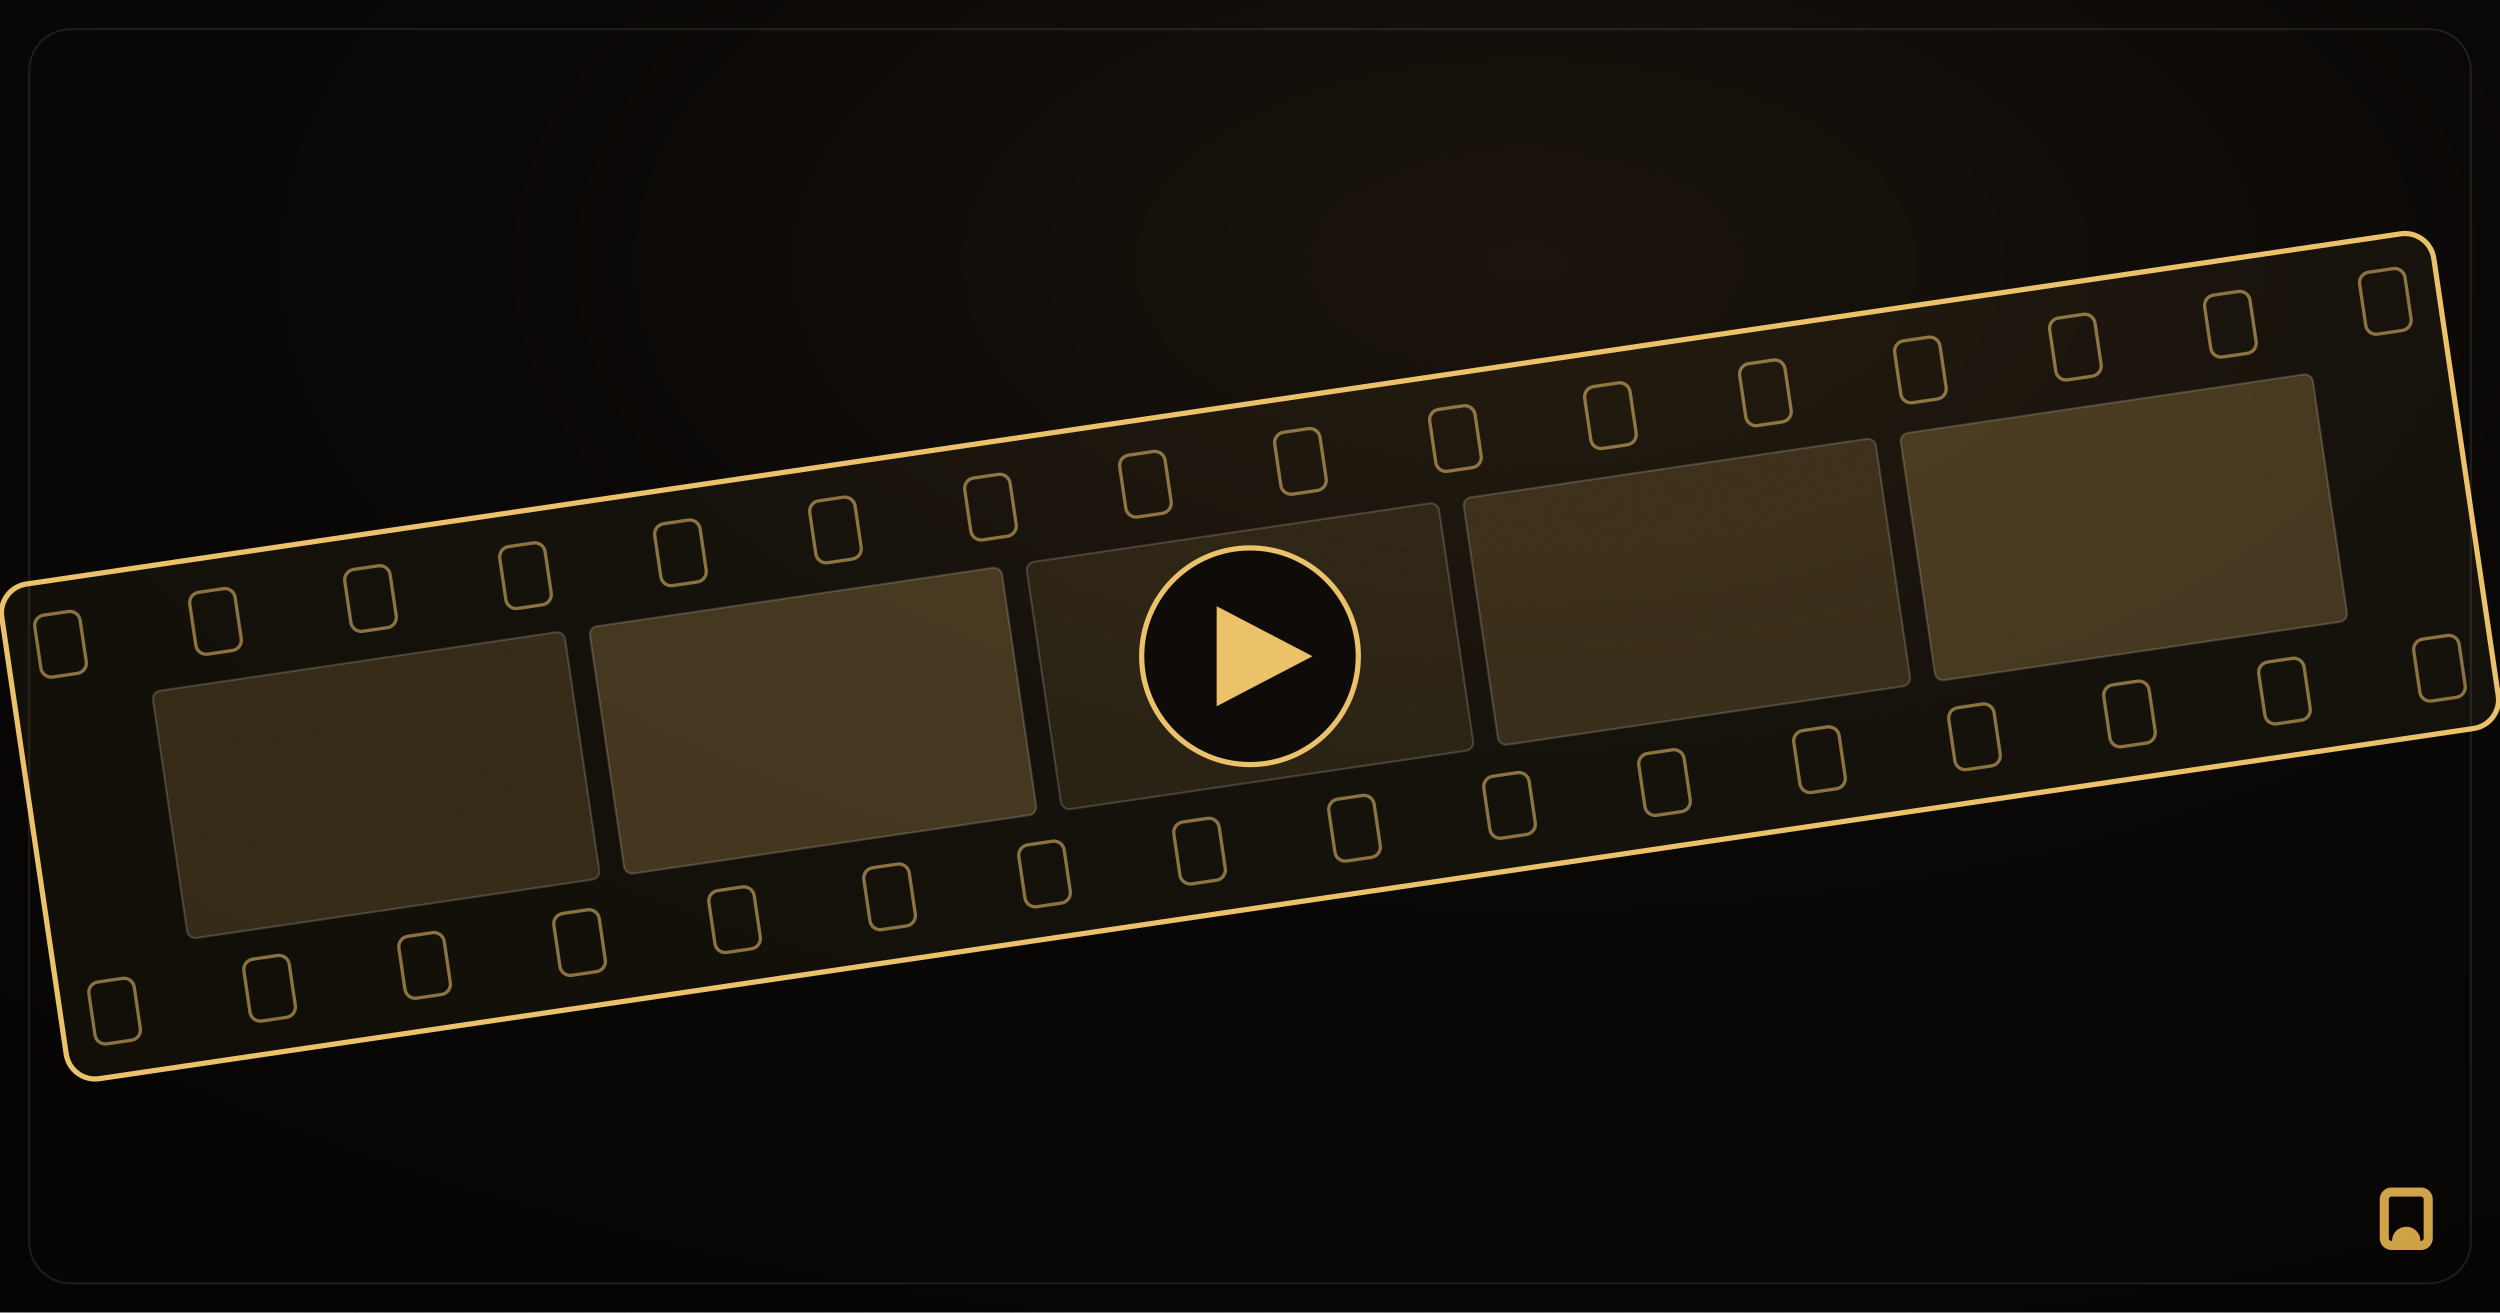
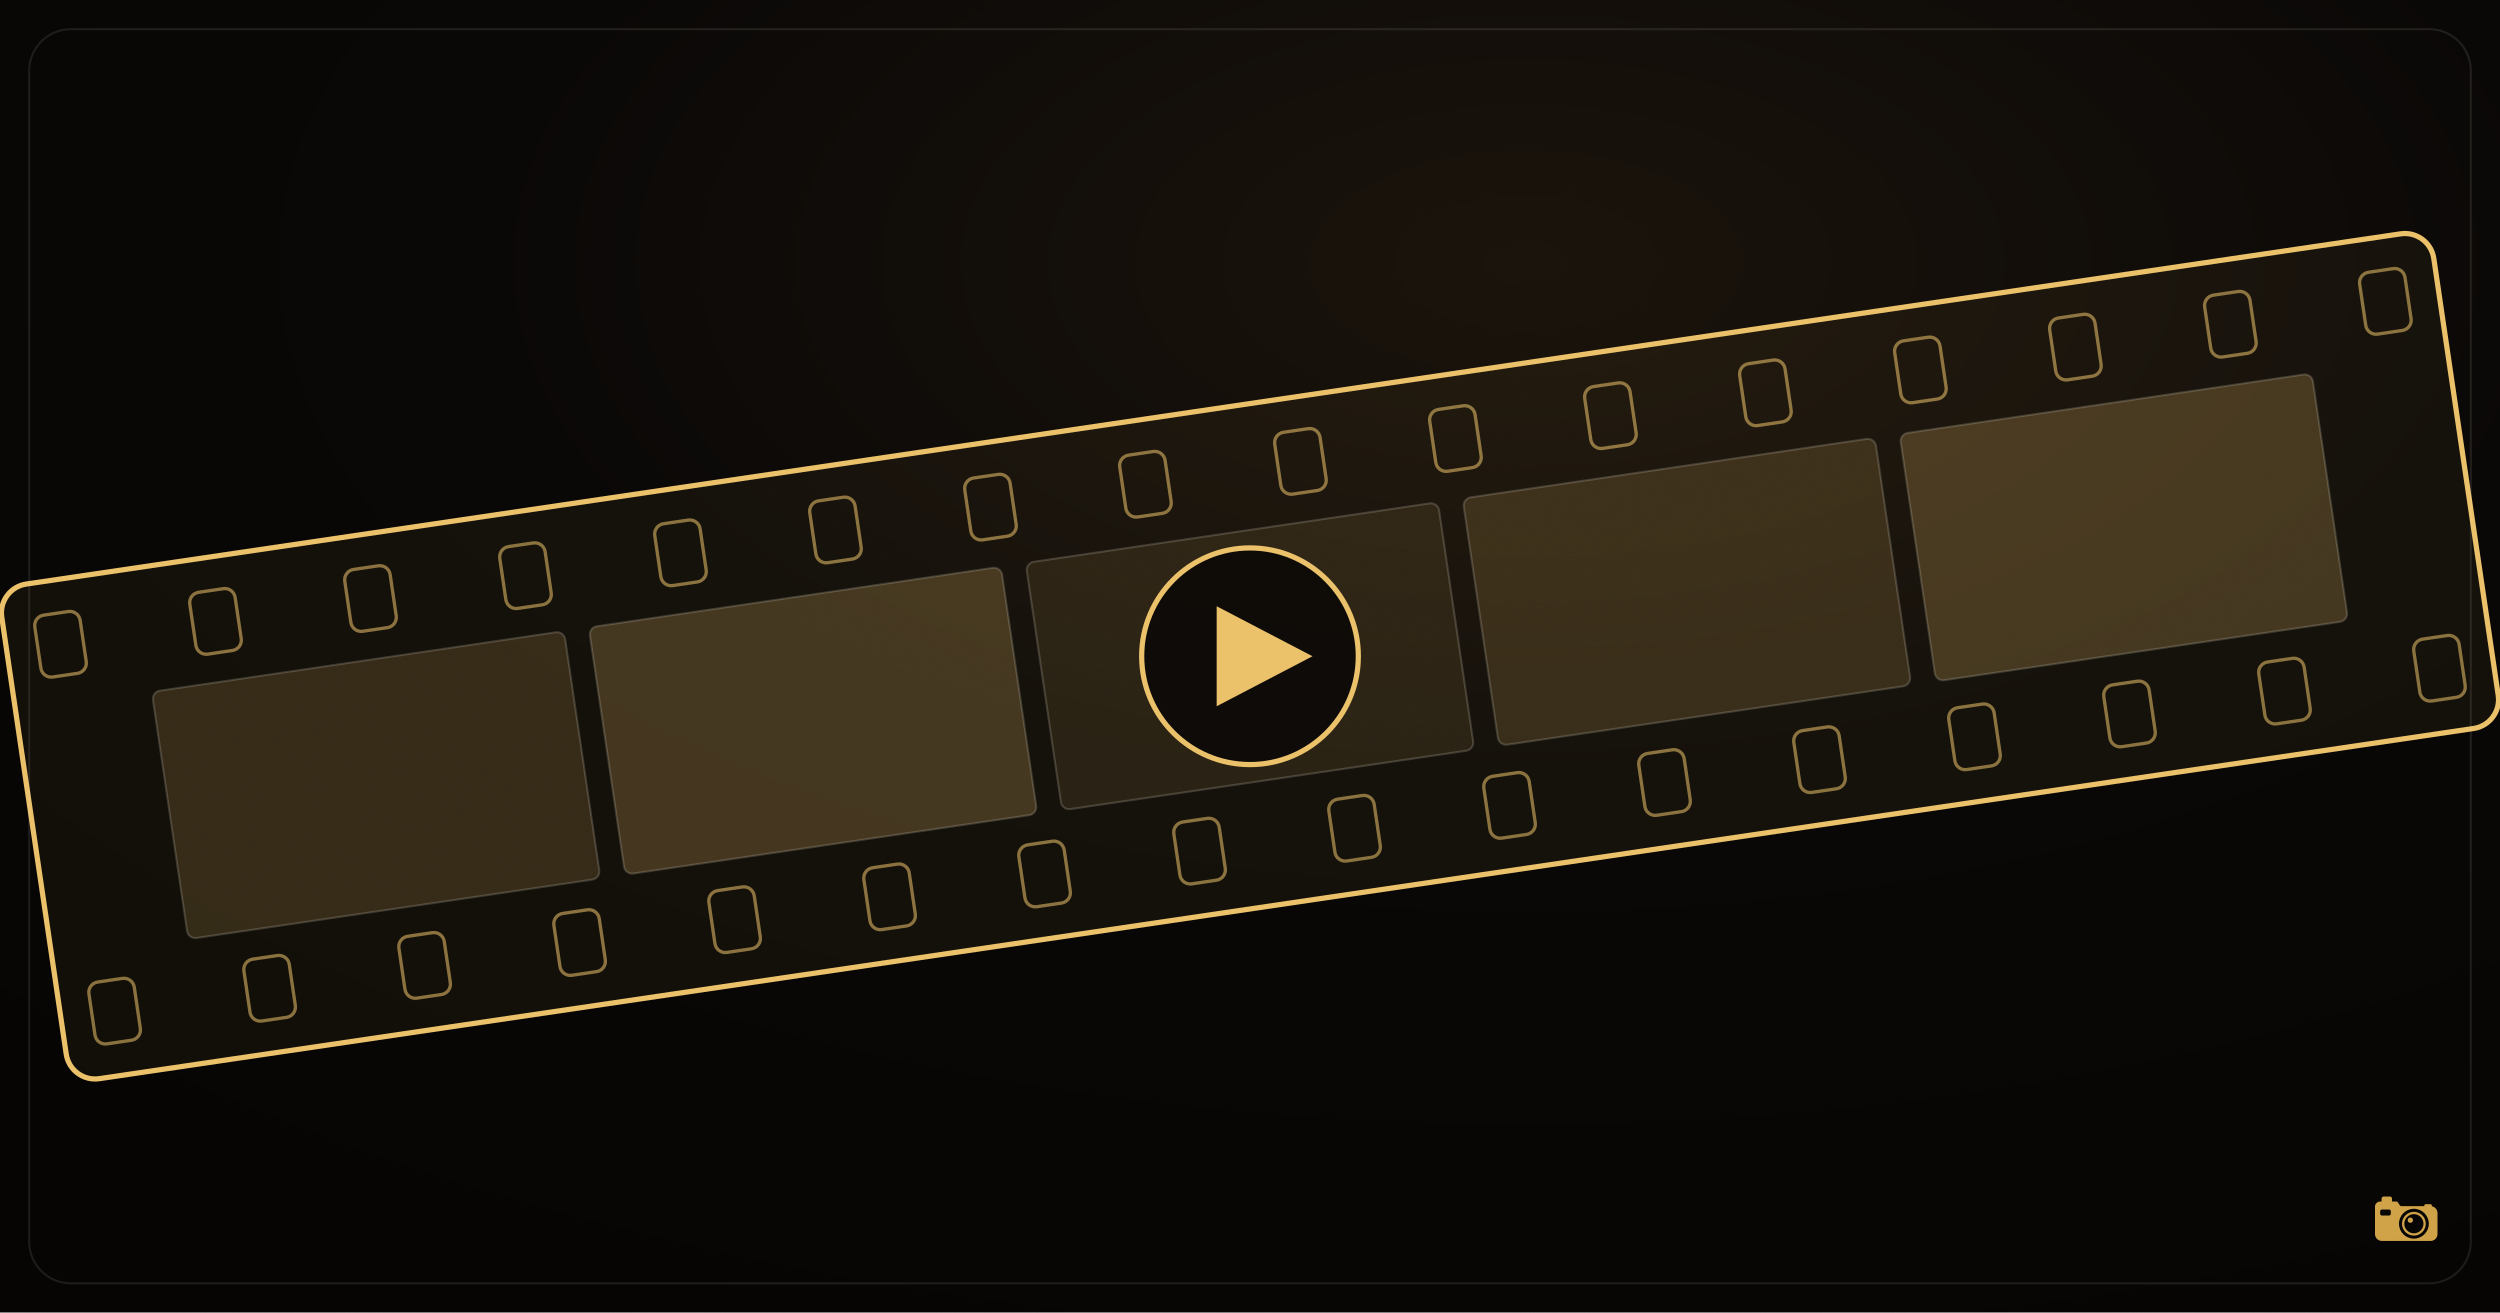
<svg xmlns="http://www.w3.org/2000/svg" viewBox="0 0 1200 630" width="1200" height="630" role="img">
  <defs>
    <radialGradient id="glow" cx="60.97%" cy="20%" r="90%">
      <stop offset="0%" stop-color="#1B140C" />
      <stop offset="46%" stop-color="#0A0807" />
      <stop offset="100%" stop-color="#060504" />
    </radialGradient>
    <radialGradient id="bloom" cx="50%" cy="50%" r="50%">
      <stop offset="0%" stop-color="#EBC169" stop-opacity="0.55" />
      <stop offset="55%" stop-color="#EBC169" stop-opacity="0.12" />
      <stop offset="100%" stop-color="#EBC169" stop-opacity="0" />
    </radialGradient>
    <linearGradient id="leak" x1="0" y1="0" x2="1" y2="1">
      <stop offset="0%" stop-color="#B98A4A" stop-opacity="0.30" />
      <stop offset="40%" stop-color="#0A0807" stop-opacity="0.2" />
      <stop offset="100%" stop-color="#060504" stop-opacity="0.1" />
    </linearGradient>
    <linearGradient id="vgrain" x1="0" y1="0" x2="0" y2="1">
      <stop offset="0%" stop-color="#B98A4A" stop-opacity="0.22" />
      <stop offset="60%" stop-color="#0A0807" />
      <stop offset="100%" stop-color="#060504" />
    </linearGradient>
    <filter id="grain">
      <feTurbulence type="fractalNoise" baseFrequency="0.9" numOctaves="2" stitchTiles="stitch" />
      <feColorMatrix type="saturate" values="0" />
    </filter>
  </defs>
  <rect x="0" y="0" width="1200" height="630" fill="url(#glow)" />
  <g transform="rotate(-8.39 600.0 315.0)">
    <rect x="10" y="195" width="1180" height="240" rx="14" fill="rgba(230,180,80,0.05)" stroke="#EBC169" stroke-width="2.5" opacity="1" />
    <rect x="25" y="211" width="22" height="30" rx="5" fill="none" stroke="#EBC169" stroke-width="1.6" opacity="0.55" />
    <rect x="25" y="389" width="22" height="30" rx="5" fill="none" stroke="#EBC169" stroke-width="1.6" opacity="0.55" />
    <rect x="100.2" y="211" width="22" height="30" rx="5" fill="none" stroke="#EBC169" stroke-width="1.6" opacity="0.55" />
    <rect x="100.2" y="389" width="22" height="30" rx="5" fill="none" stroke="#EBC169" stroke-width="1.6" opacity="0.55" />
    <rect x="175.4" y="211" width="22" height="30" rx="5" fill="none" stroke="#EBC169" stroke-width="1.6" opacity="0.55" />
    <rect x="175.4" y="389" width="22" height="30" rx="5" fill="none" stroke="#EBC169" stroke-width="1.6" opacity="0.55" />
    <rect x="250.6" y="211" width="22" height="30" rx="5" fill="none" stroke="#EBC169" stroke-width="1.6" opacity="0.55" />
    <rect x="250.6" y="389" width="22" height="30" rx="5" fill="none" stroke="#EBC169" stroke-width="1.6" opacity="0.55" />
    <rect x="325.8" y="211" width="22" height="30" rx="5" fill="none" stroke="#EBC169" stroke-width="1.6" opacity="0.55" />
    <rect x="325.8" y="389" width="22" height="30" rx="5" fill="none" stroke="#EBC169" stroke-width="1.6" opacity="0.55" />
    <rect x="401" y="211" width="22" height="30" rx="5" fill="none" stroke="#EBC169" stroke-width="1.6" opacity="0.55" />
    <rect x="401" y="389" width="22" height="30" rx="5" fill="none" stroke="#EBC169" stroke-width="1.6" opacity="0.55" />
    <rect x="476.2" y="211" width="22" height="30" rx="5" fill="none" stroke="#EBC169" stroke-width="1.6" opacity="0.55" />
    <rect x="476.2" y="389" width="22" height="30" rx="5" fill="none" stroke="#EBC169" stroke-width="1.6" opacity="0.55" />
    <rect x="551.4" y="211" width="22" height="30" rx="5" fill="none" stroke="#EBC169" stroke-width="1.6" opacity="0.55" />
    <rect x="551.4" y="389" width="22" height="30" rx="5" fill="none" stroke="#EBC169" stroke-width="1.6" opacity="0.55" />
    <rect x="626.6" y="211" width="22" height="30" rx="5" fill="none" stroke="#EBC169" stroke-width="1.6" opacity="0.55" />
    <rect x="626.6" y="389" width="22" height="30" rx="5" fill="none" stroke="#EBC169" stroke-width="1.6" opacity="0.55" />
    <rect x="701.8" y="211" width="22" height="30" rx="5" fill="none" stroke="#EBC169" stroke-width="1.6" opacity="0.55" />
    <rect x="701.8" y="389" width="22" height="30" rx="5" fill="none" stroke="#EBC169" stroke-width="1.6" opacity="0.55" />
    <rect x="777" y="211" width="22" height="30" rx="5" fill="none" stroke="#EBC169" stroke-width="1.6" opacity="0.55" />
    <rect x="777" y="389" width="22" height="30" rx="5" fill="none" stroke="#EBC169" stroke-width="1.6" opacity="0.55" />
    <rect x="852.2" y="211" width="22" height="30" rx="5" fill="none" stroke="#EBC169" stroke-width="1.6" opacity="0.55" />
    <rect x="852.2" y="389" width="22" height="30" rx="5" fill="none" stroke="#EBC169" stroke-width="1.6" opacity="0.55" />
    <rect x="927.4" y="211" width="22" height="30" rx="5" fill="none" stroke="#EBC169" stroke-width="1.6" opacity="0.55" />
    <rect x="927.4" y="389" width="22" height="30" rx="5" fill="none" stroke="#EBC169" stroke-width="1.6" opacity="0.55" />
    <rect x="1002.6" y="211" width="22" height="30" rx="5" fill="none" stroke="#EBC169" stroke-width="1.6" opacity="0.55" />
    <rect x="1002.6" y="389" width="22" height="30" rx="5" fill="none" stroke="#EBC169" stroke-width="1.6" opacity="0.55" />
    <rect x="1077.8" y="211" width="22" height="30" rx="5" fill="none" stroke="#EBC169" stroke-width="1.6" opacity="0.55" />
    <rect x="1077.8" y="389" width="22" height="30" rx="5" fill="none" stroke="#EBC169" stroke-width="1.6" opacity="0.55" />
    <rect x="1153" y="211" width="22" height="30" rx="5" fill="none" stroke="#EBC169" stroke-width="1.6" opacity="0.55" />
    <rect x="1153" y="389" width="22" height="30" rx="5" fill="none" stroke="#EBC169" stroke-width="1.6" opacity="0.55" />
    <rect x="76" y="255" width="200" height="120" rx="4" fill="#EBC169" opacity="0.16" />
    <rect x="76" y="255" width="200" height="120" rx="4" fill="none" stroke="#F4ECDD" stroke-width="1" opacity="0.18" />
    <rect x="288" y="255" width="200" height="120" rx="4" fill="#EBC169" opacity="0.22" />
    <rect x="288" y="255" width="200" height="120" rx="4" fill="none" stroke="#F4ECDD" stroke-width="1" opacity="0.18" />
    <rect x="500" y="255" width="200" height="120" rx="4" fill="#EBC169" opacity="0.1" />
    <rect x="500" y="255" width="200" height="120" rx="4" fill="none" stroke="#F4ECDD" stroke-width="1" opacity="0.18" />
    <rect x="712" y="255" width="200" height="120" rx="4" fill="#EBC169" opacity="0.16" />
    <rect x="712" y="255" width="200" height="120" rx="4" fill="none" stroke="#F4ECDD" stroke-width="1" opacity="0.18" />
    <rect x="924" y="255" width="200" height="120" rx="4" fill="#EBC169" opacity="0.22" />
    <rect x="924" y="255" width="200" height="120" rx="4" fill="none" stroke="#F4ECDD" stroke-width="1" opacity="0.18" />
  </g>
  <circle cx="600" cy="315" r="52" fill="rgba(10,8,7,0.85)" stroke="#EBC169" stroke-width="2.5" opacity="1" />
  <path d="M584 291 L630 315 L584 339 Z" fill="#EBC169" />
  <rect x="0" y="0" width="1200" height="630" filter="url(#grain)" opacity="0.05" style="mix-blend-mode:overlay" />
  <rect x="14" y="14" width="1172" height="602" rx="20" fill="none" stroke="rgba(245,232,210,0.10)" stroke-width="1" />
  <g transform="translate(1140 570) scale(0.30)" opacity="0.9">
-     <svg width="100" height="100" viewBox="0 0 560 660" fill="#E6B450">
-       <rect x="48" y="48" width="464" height="564" rx="76" fill="none" stroke="#E6B450" stroke-width="96" />
-       <path d="M130 572V564a150 150 0 0 1 300 0v8Z" />
+     <svg width="100" height="100" viewBox="0 0 704 500" fill="#E6B450">
+       <path fill-rule="evenodd" d="M192 24L192 56L240 56C268 56 270 108 296 108L556 108L556 100C556 92.3 562.3 86 570 86L626 86C633.7 86 640 92.3 640 100L640 109.3C676.4 115.9 704 147.7 704 186L704 422C704 465.1 669.1 500 626 500L78 500C34.9 500 0 465.1 0 422L0 114C0 82 26 56 58 56L74 56L74 24C74 10.7 84.7 0 98 0L168 0C181.3 0 192 10.7 192 24ZM178 180L178 194C178 205 169 214 158 214L78 214C67 214 58 205 58 194L58 166C58 155 67 146 78 146L158 146C169 146 178 155 178 166ZM606 306C606 398.8 530.8 474 438 474C345.2 474 270 398.8 270 306C270 213.2 345.2 138 438 138C530.8 138 606 213.2 606 306ZM572 306C572 380 512 440 438 440C364 440 304 380 304 306C304 232 364 172 438 172C512 172 572 232 572 306ZM546 306C546 365.6 497.6 414 438 414C378.4 414 330 365.6 330 306C330 246.4 378.4 198 438 198C497.6 198 546 246.4 546 306ZM428 266C428 282.6 414.6 296 398 296C381.4 296 368 282.6 368 266C368 249.4 381.4 236 398 236C414.6 236 428 249.4 428 266Z" />
    </svg>
  </g>
</svg>
